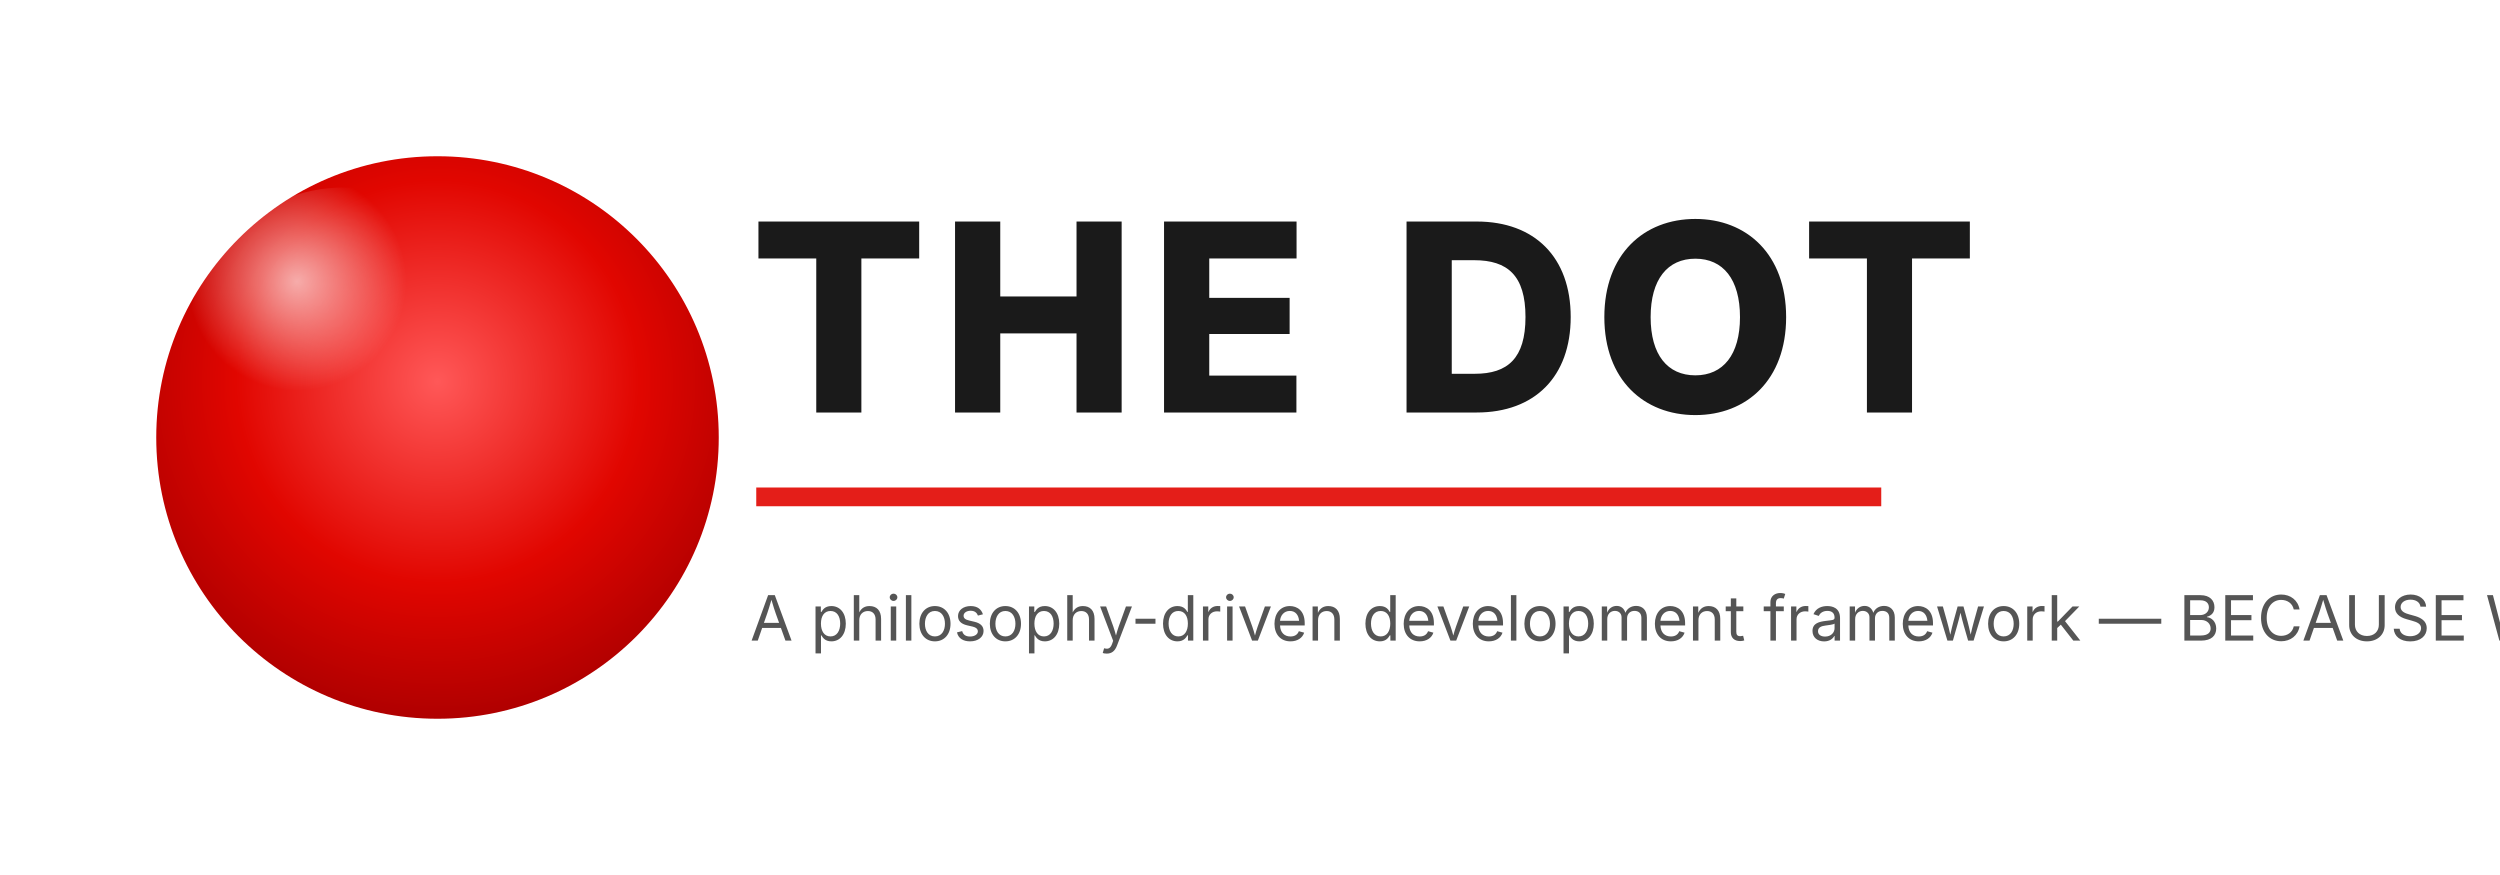
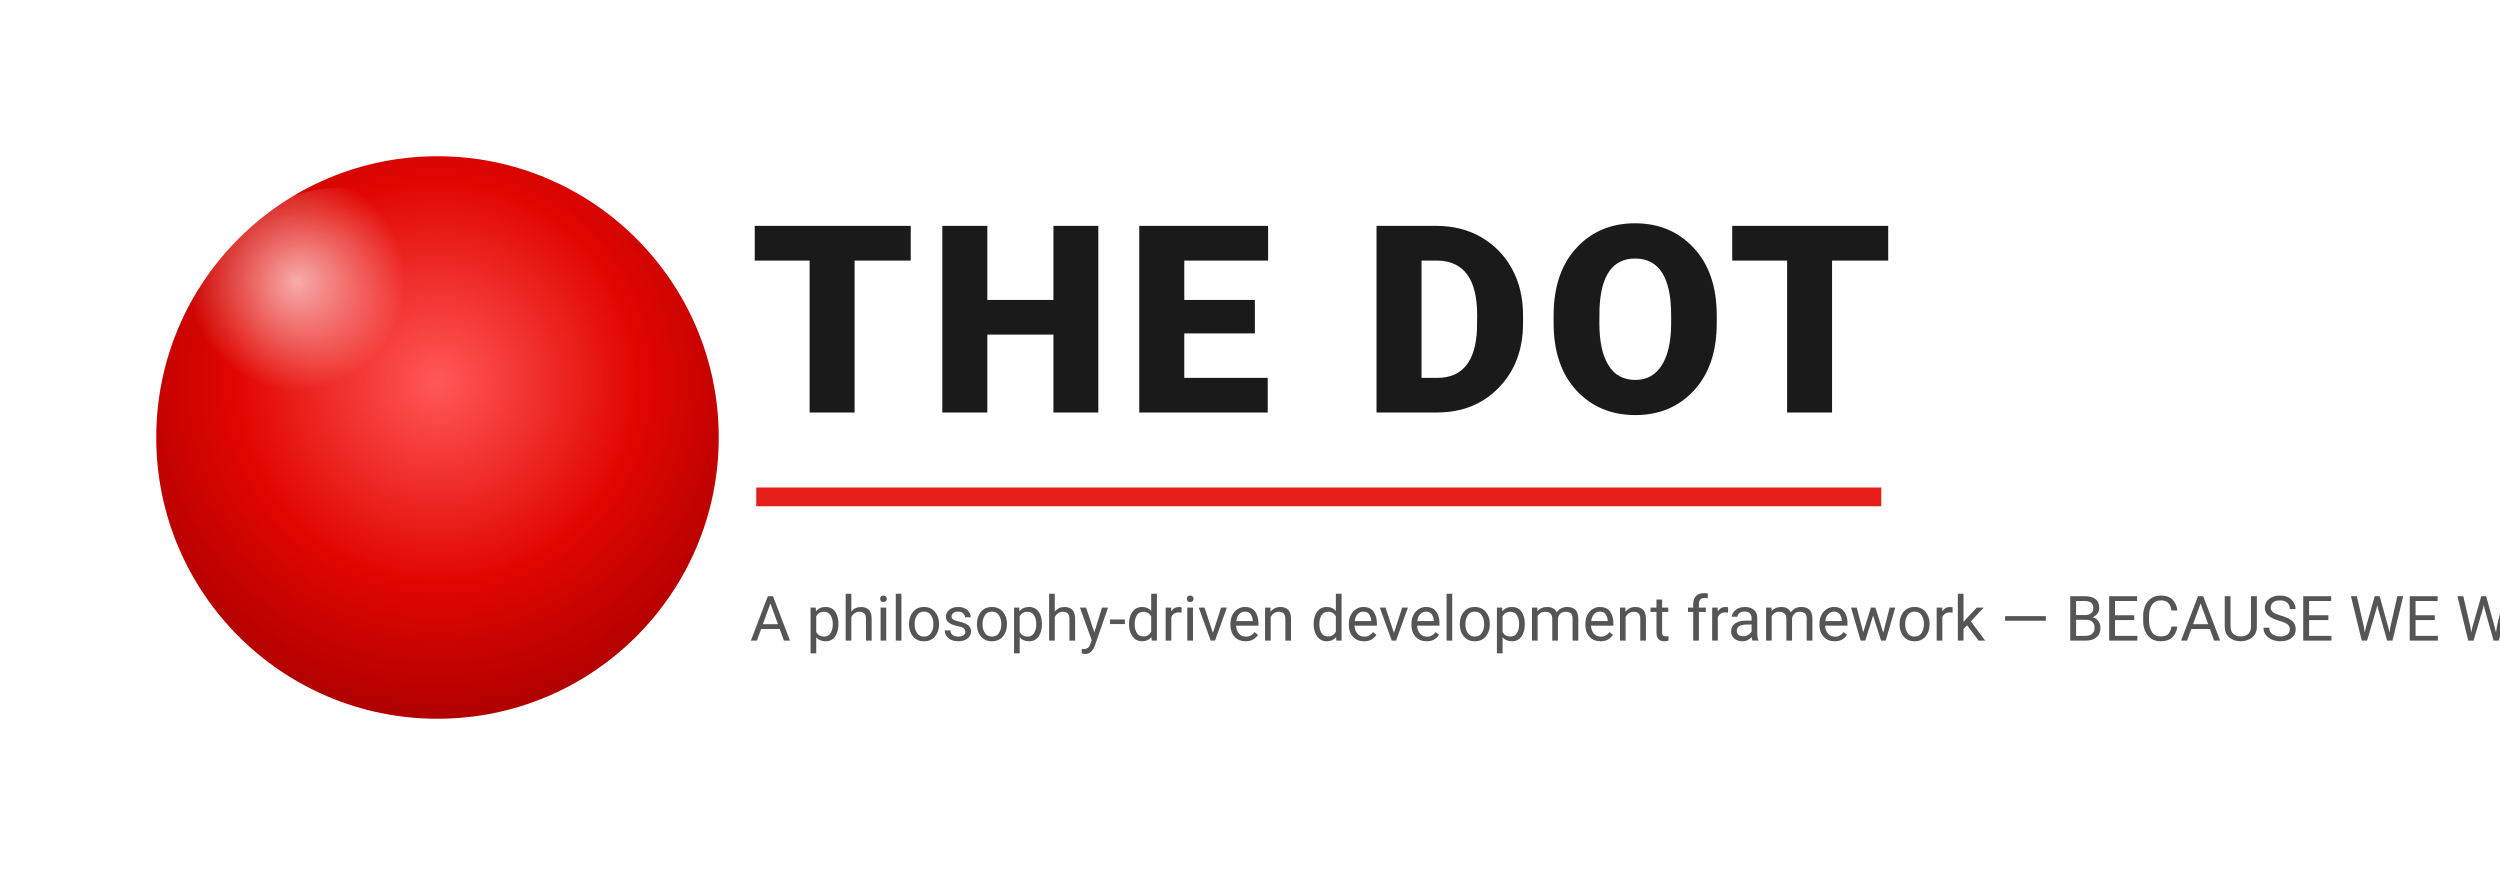
<svg xmlns="http://www.w3.org/2000/svg" width="800" height="280" viewBox="0 0 800 280" role="img" aria-labelledby="title desc">
  <defs>
    <radialGradient id="g" cx="50%" cy="40%" r="60%">
      <stop offset="0%" stop-color="#ff5858" />
      <stop offset="60%" stop-color="#e10600" />
      <stop offset="100%" stop-color="#b00000" />
    </radialGradient>
    <radialGradient id="shine" cx="35%" cy="30%" r="35%">
      <stop offset="0%" stop-color="#ffffff" stop-opacity="0.65" />
      <stop offset="100%" stop-color="#ffffff" stop-opacity="0" />
    </radialGradient>
  </defs>
  <g transform="translate(40,40)">
    <circle cx="100" cy="100" r="90" fill="url(#g)" />
    <circle cx="70" cy="70" r="50" fill="url(#shine)" />
  </g>
-   <g transform="translate(240,60)">
-     <text x="0" y="72" font-family="'Inter','Helvetica Neue',Arial,Helvetica,sans-serif" font-size="84" font-weight="800" letter-spacing="4" fill="#1a1a1a">THE DOT</text>
+   <g transform="translate(240,60)" aria-label="THE DOT wordmark">
+     <text x="0" y="72" font-family="system-ui,-apple-system,'Segoe UI',Roboto,Ubuntu,'Helvetica Neue',Arial,'Noto Sans',sans-serif" font-size="84" font-weight="800" letter-spacing="4" fill="#1a1a1a">THE DOT</text>
    <rect x="2" y="96" width="360" height="6" fill="#e10600" opacity="0.9" />
-     <text x="0" y="145" font-family="'Inter','Helvetica Neue',Arial,Helvetica,sans-serif" font-size="20" fill="#555">
+     <text x="0" y="145" font-family="system-ui,-apple-system,'Segoe UI',Roboto,Ubuntu,'Helvetica Neue',Arial,'Noto Sans',sans-serif" font-size="20" fill="#555">
      A philosophy-driven development framework — BECAUSE WE WORSHIP THE DOT
    </text>
  </g>
</svg>
